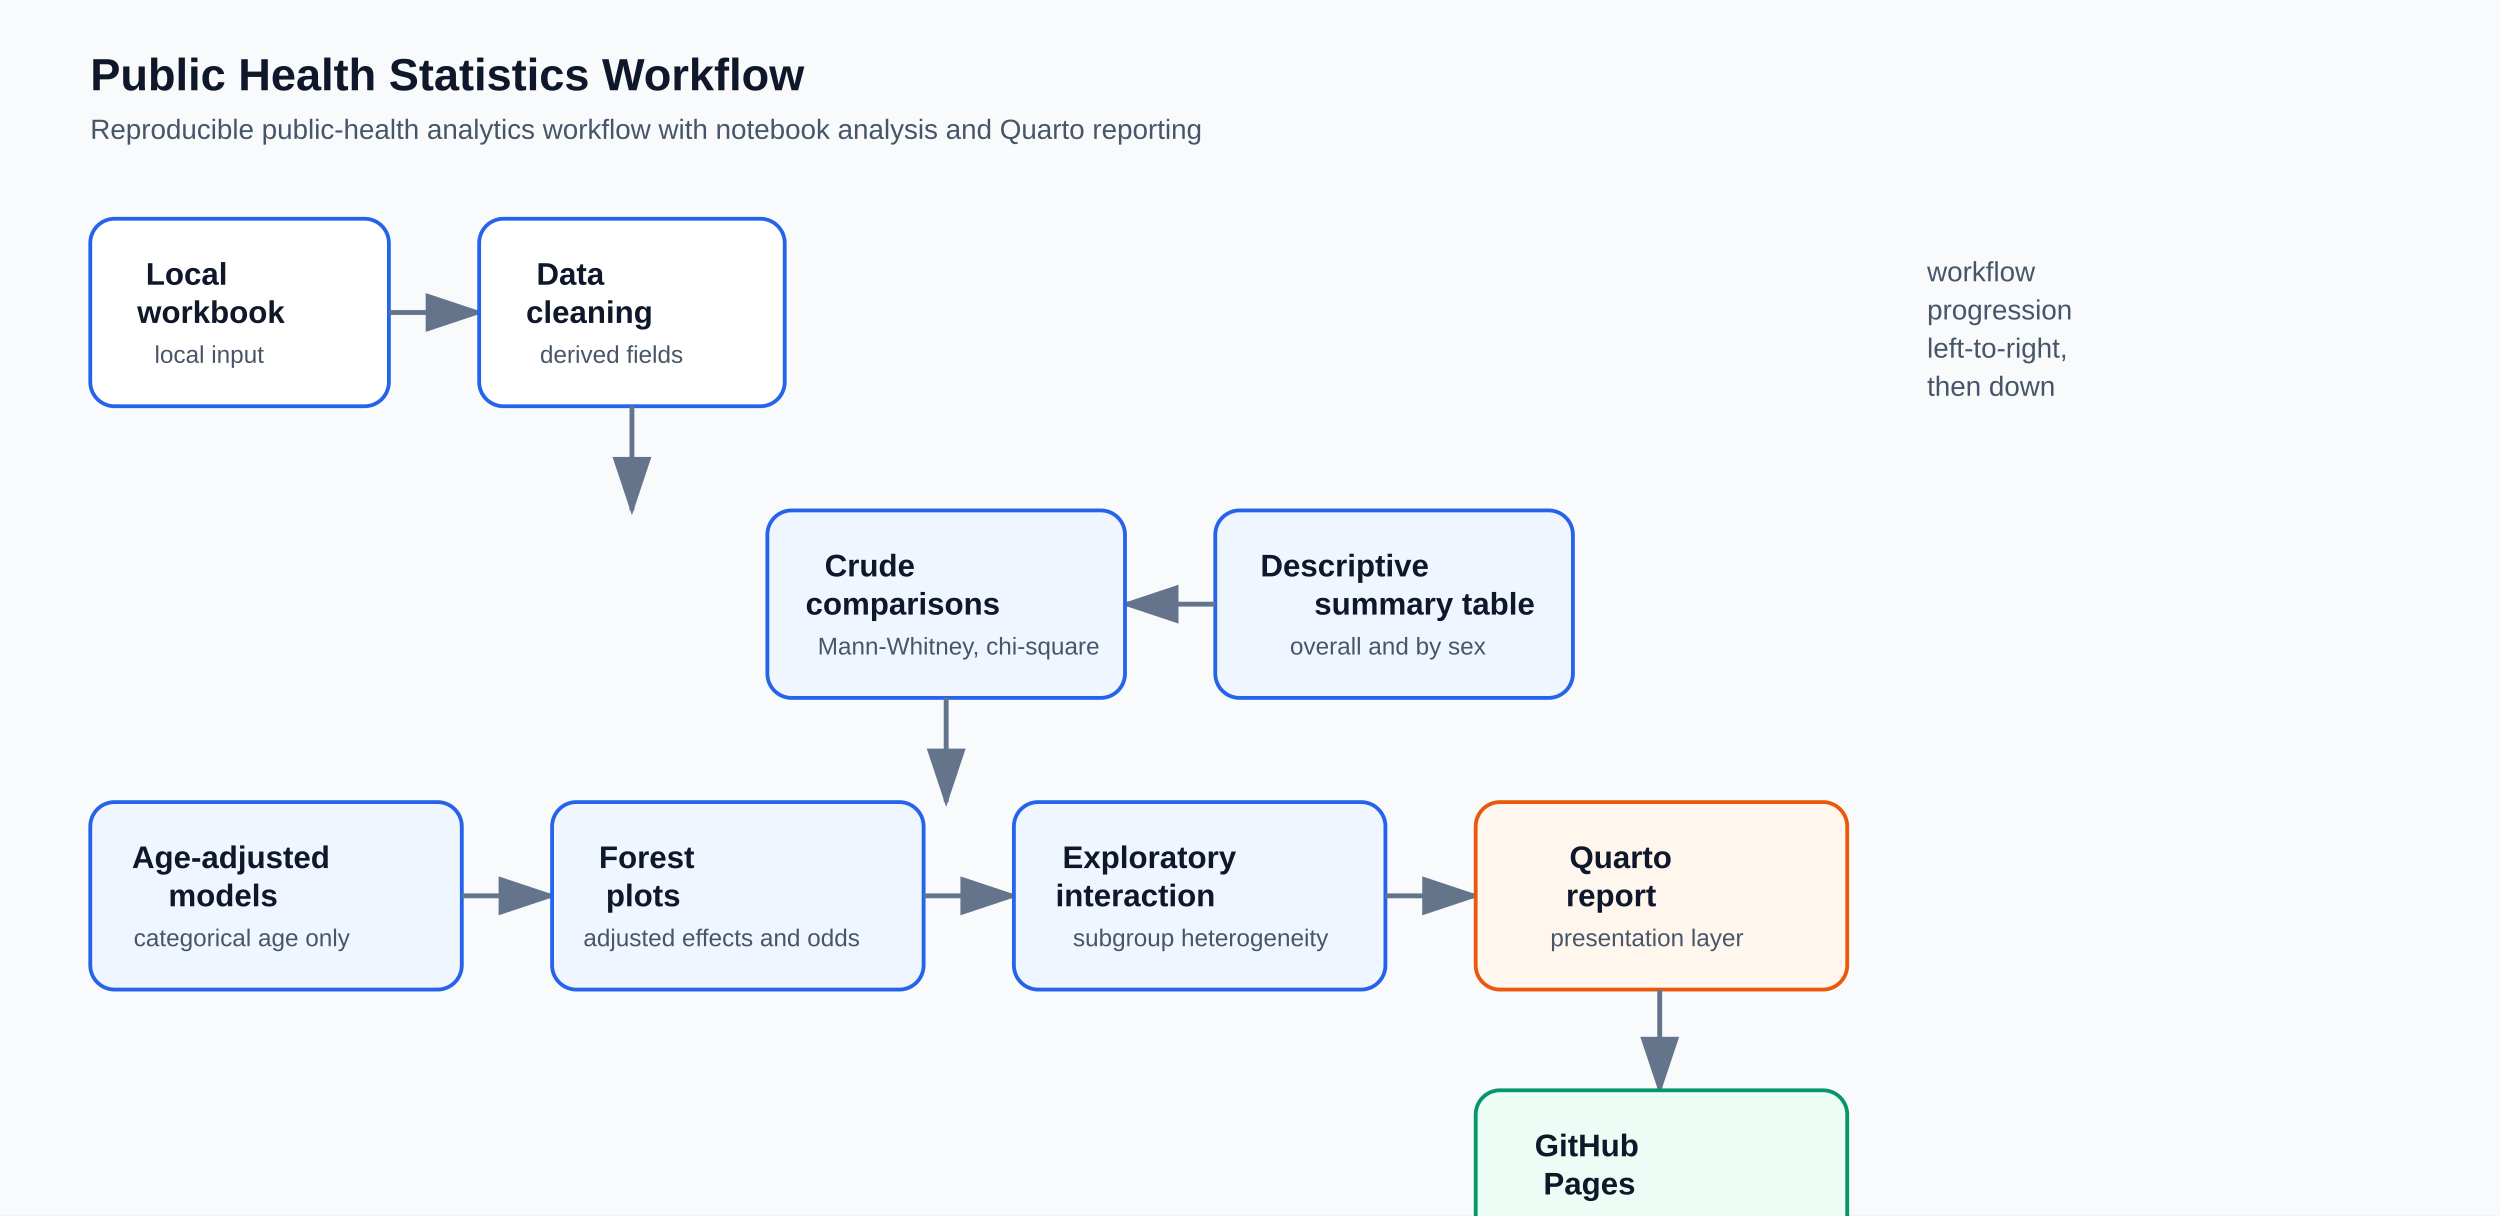
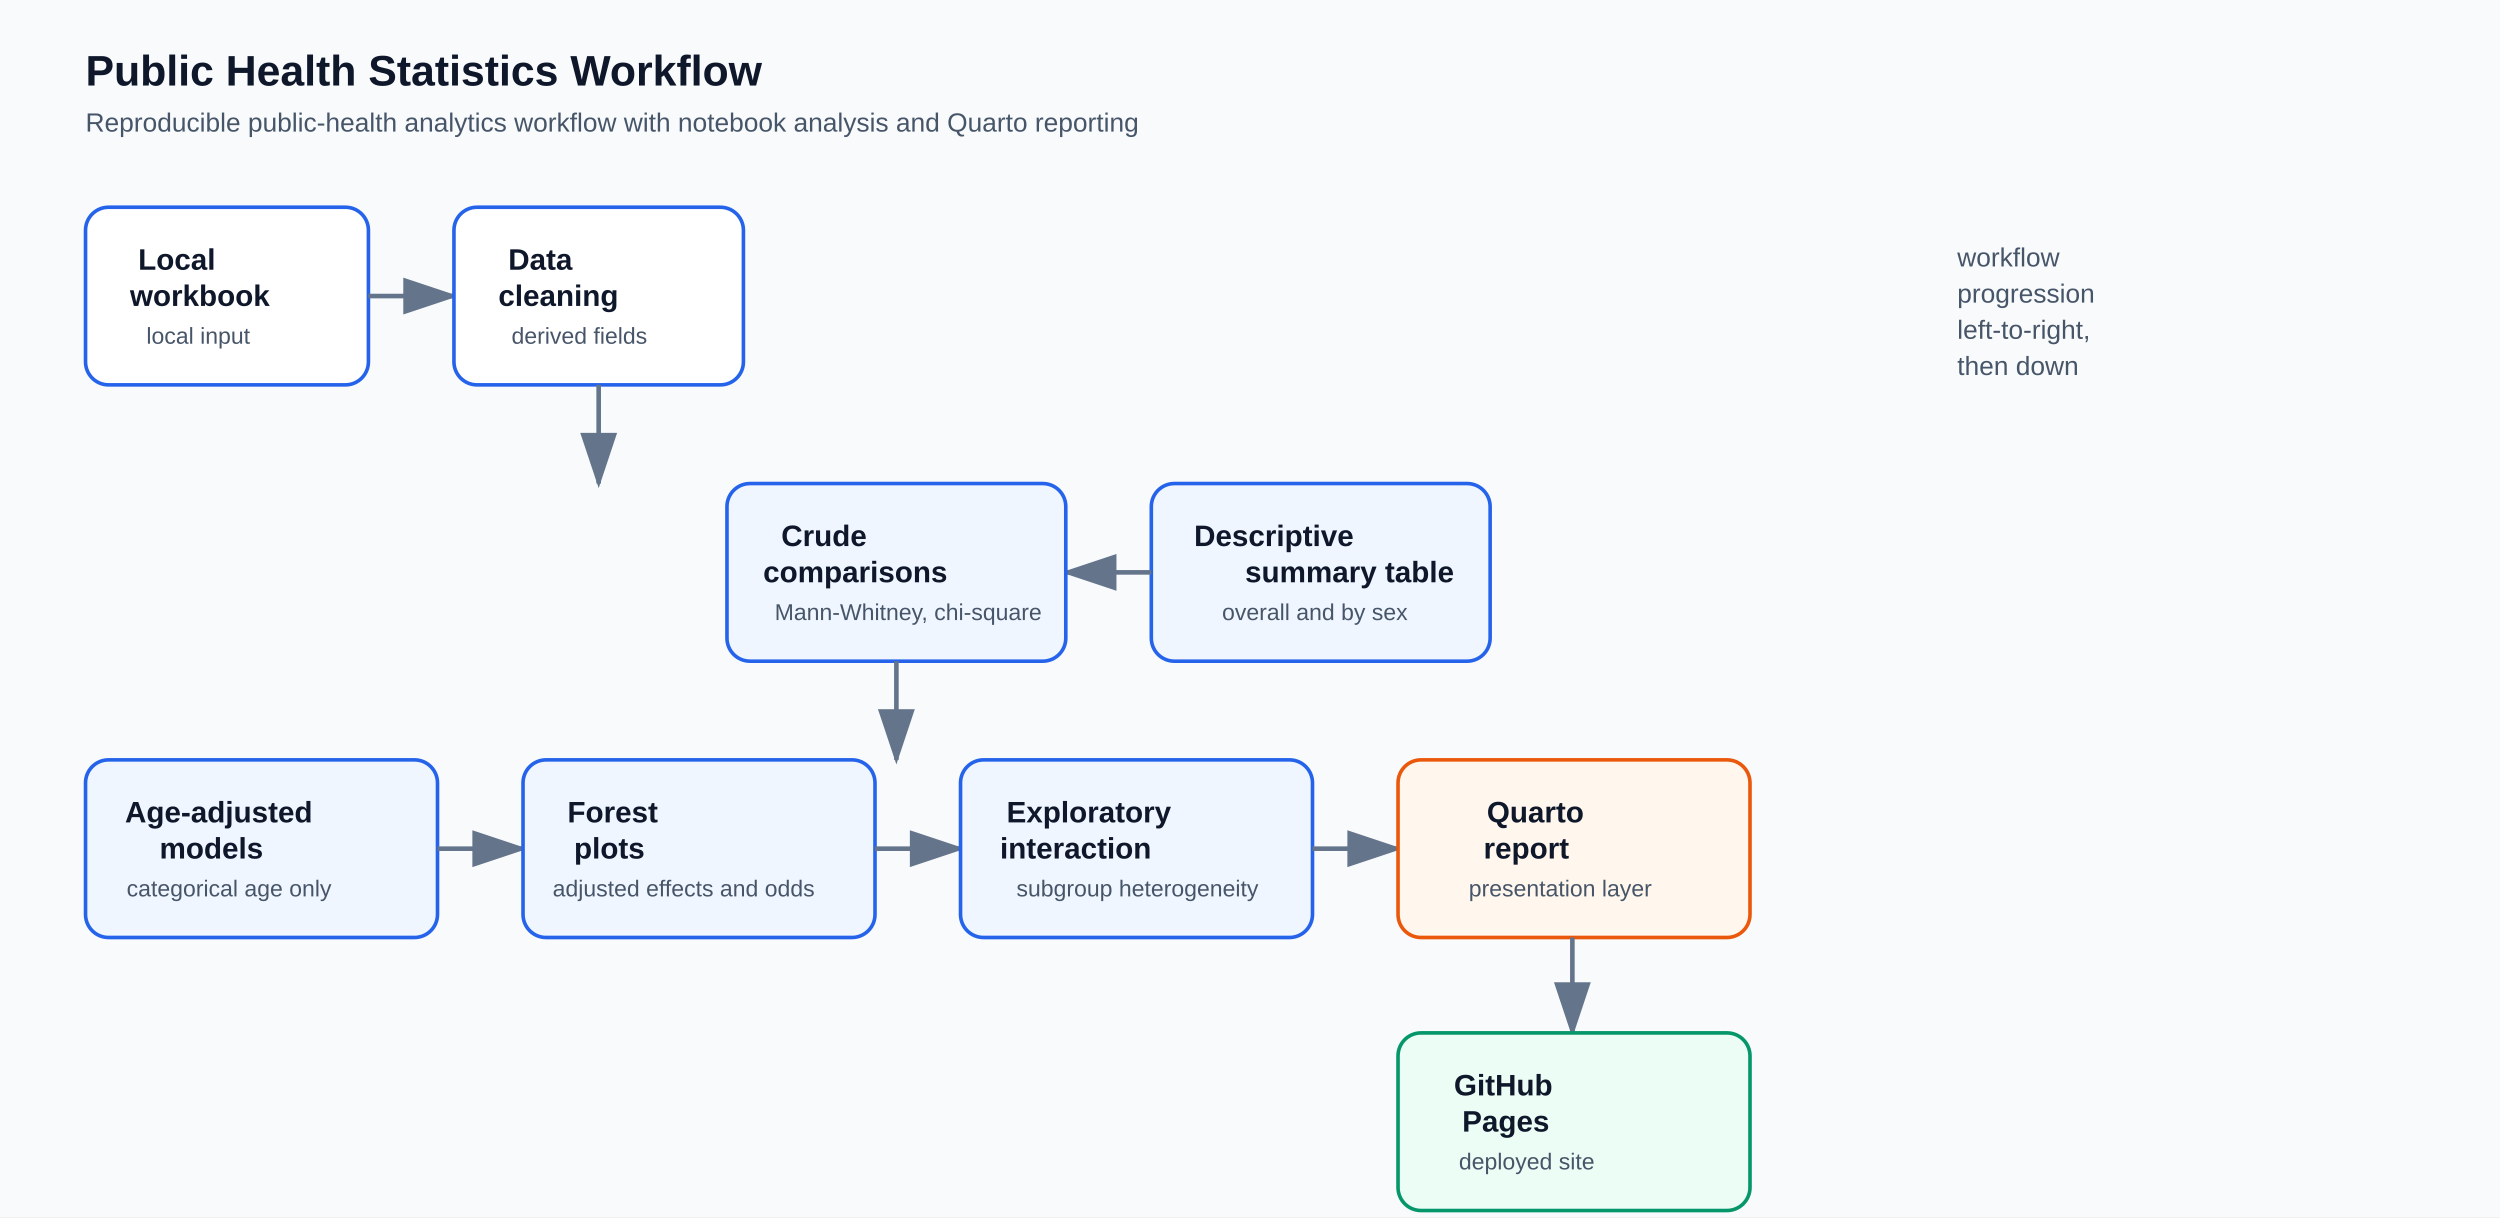
- <svg xmlns="http://www.w3.org/2000/svg" width="1440" height="700" viewBox="0 0 1440 700" role="img" aria-labelledby="title desc">
+ <svg xmlns="http://www.w3.org/2000/svg" width="1520" height="740" viewBox="0 0 1520 740" role="img" aria-labelledby="title desc">
  <defs>
    <style>
      .bg { fill: #f8fafc; }
      .step { fill: #ffffff; stroke: #2563eb; stroke-width: 2.2; }
      .analysis { fill: #eff6ff; stroke: #2563eb; stroke-width: 2.2; }
      .validation { fill: #ecfdf5; stroke: #059669; stroke-width: 2.2; }
      .report { fill: #fff7ed; stroke: #ea580c; stroke-width: 2.2; }
      .title { fill: #0f172a; font: 700 26px Arial, sans-serif; }
      .subtitle { fill: #475569; font: 16px Arial, sans-serif; }
      .label { fill: #0f172a; font: 700 18px Arial, sans-serif; }
      .small { fill: #475569; font: 14px Arial, sans-serif; }
      .arrow { stroke: #64748b; stroke-width: 2.8; fill: none; marker-end: url(#arrowhead); }
    </style>
    <marker id="arrowhead" markerWidth="12" markerHeight="8" refX="11" refY="4" orient="auto">
      <path d="M0,0 L12,4 L0,8 Z" fill="#64748b" />
    </marker>
  </defs>
-   <rect class="bg" x="0" y="0" width="1440" height="700" />
+   <rect class="bg" x="0" y="0" width="1520" height="740" />
  <text class="title" x="52" y="52">Public Health Statistics Workflow</text>
  <text class="subtitle" x="52" y="80">Reproducible public-health analytics workflow with notebook analysis and Quarto reporting</text>
  <rect class="step" x="52" y="126" width="172" height="108" rx="14" />
  <text class="label" x="84" y="164">Local</text>
  <text class="label" x="79" y="186">workbook</text>
  <text class="small" x="89" y="209">local input</text>
  <path class="arrow" d="M224 180 H276" />
  <rect class="step" x="276" y="126" width="176" height="108" rx="14" />
  <text class="label" x="309" y="164">Data</text>
  <text class="label" x="303" y="186">cleaning</text>
  <text class="small" x="311" y="209">derived fields</text>
  <path class="arrow" d="M364 234 V294" />
  <rect class="analysis" x="700" y="294" width="206" height="108" rx="14" />
  <text class="label" x="726" y="332">Descriptive</text>
  <text class="label" x="757" y="354">summary table</text>
  <text class="small" x="743" y="377">overall and by sex</text>
  <path class="arrow" d="M700 348 H648" />
  <rect class="analysis" x="442" y="294" width="206" height="108" rx="14" />
  <text class="label" x="475" y="332">Crude</text>
  <text class="label" x="464" y="354">comparisons</text>
  <text class="small" x="471" y="377">Mann-Whitney, chi-square</text>
  <path class="arrow" d="M545 402 V462" />
  <rect class="analysis" x="52" y="462" width="214" height="108" rx="14" />
  <text class="label" x="76" y="500">Age-adjusted</text>
  <text class="label" x="97" y="522">models</text>
  <text class="small" x="77" y="545">categorical age only</text>
  <path class="arrow" d="M266 516 H318" />
  <rect class="analysis" x="318" y="462" width="214" height="108" rx="14" />
  <text class="label" x="345" y="500">Forest</text>
  <text class="label" x="349" y="522">plots</text>
  <text class="small" x="336" y="545">adjusted effects and odds</text>
  <path class="arrow" d="M532 516 H584" />
  <rect class="analysis" x="584" y="462" width="214" height="108" rx="14" />
  <text class="label" x="612" y="500">Exploratory</text>
  <text class="label" x="608" y="522">interaction</text>
  <text class="small" x="618" y="545">subgroup heterogeneity</text>
  <path class="arrow" d="M798 516 H850" />
  <rect class="report" x="850" y="462" width="214" height="108" rx="14" />
  <text class="label" x="904" y="500">Quarto</text>
  <text class="label" x="902" y="522">report</text>
  <text class="small" x="893" y="545">presentation layer</text>
  <path class="arrow" d="M956 570 V628" />
  <rect class="validation" x="850" y="628" width="214" height="108" rx="14" />
  <text class="label" x="884" y="666">GitHub</text>
  <text class="label" x="889" y="688">Pages</text>
  <text class="small" x="887" y="711">deployed site</text>
-   <text class="subtitle" x="1110" y="162">workflow</text>
-   <text class="subtitle" x="1110" y="184">progression</text>
-   <text class="subtitle" x="1110" y="206">left-to-right,</text>
-   <text class="subtitle" x="1110" y="228">then down</text>
+   <text class="subtitle" x="1190" y="162">workflow</text>
+   <text class="subtitle" x="1190" y="184">progression</text>
+   <text class="subtitle" x="1190" y="206">left-to-right,</text>
+   <text class="subtitle" x="1190" y="228">then down</text>
</svg>
